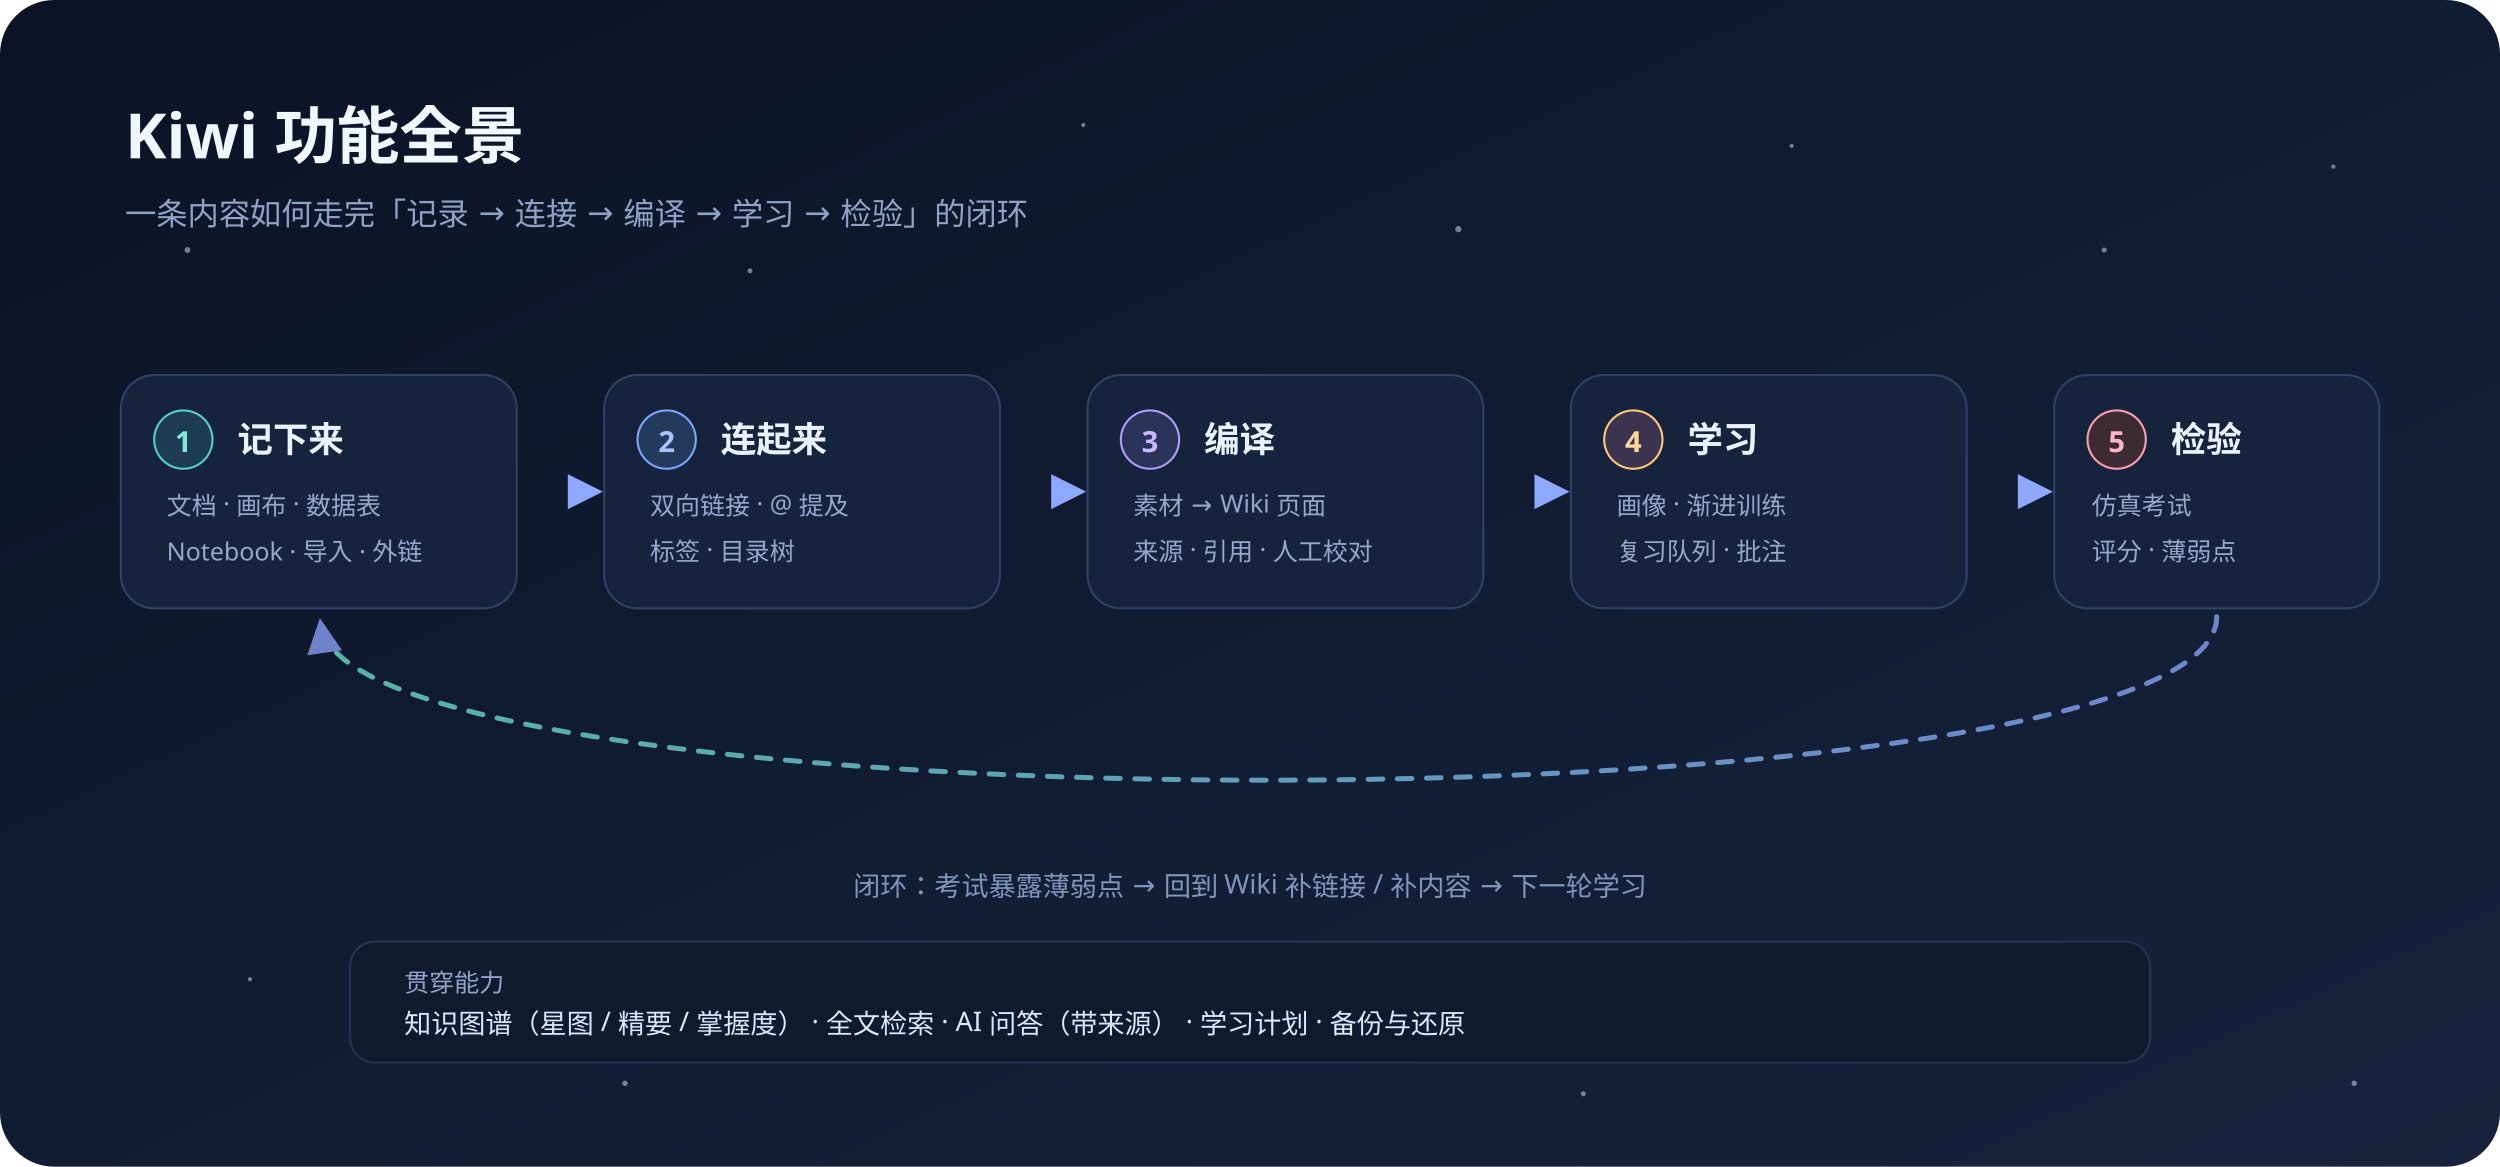
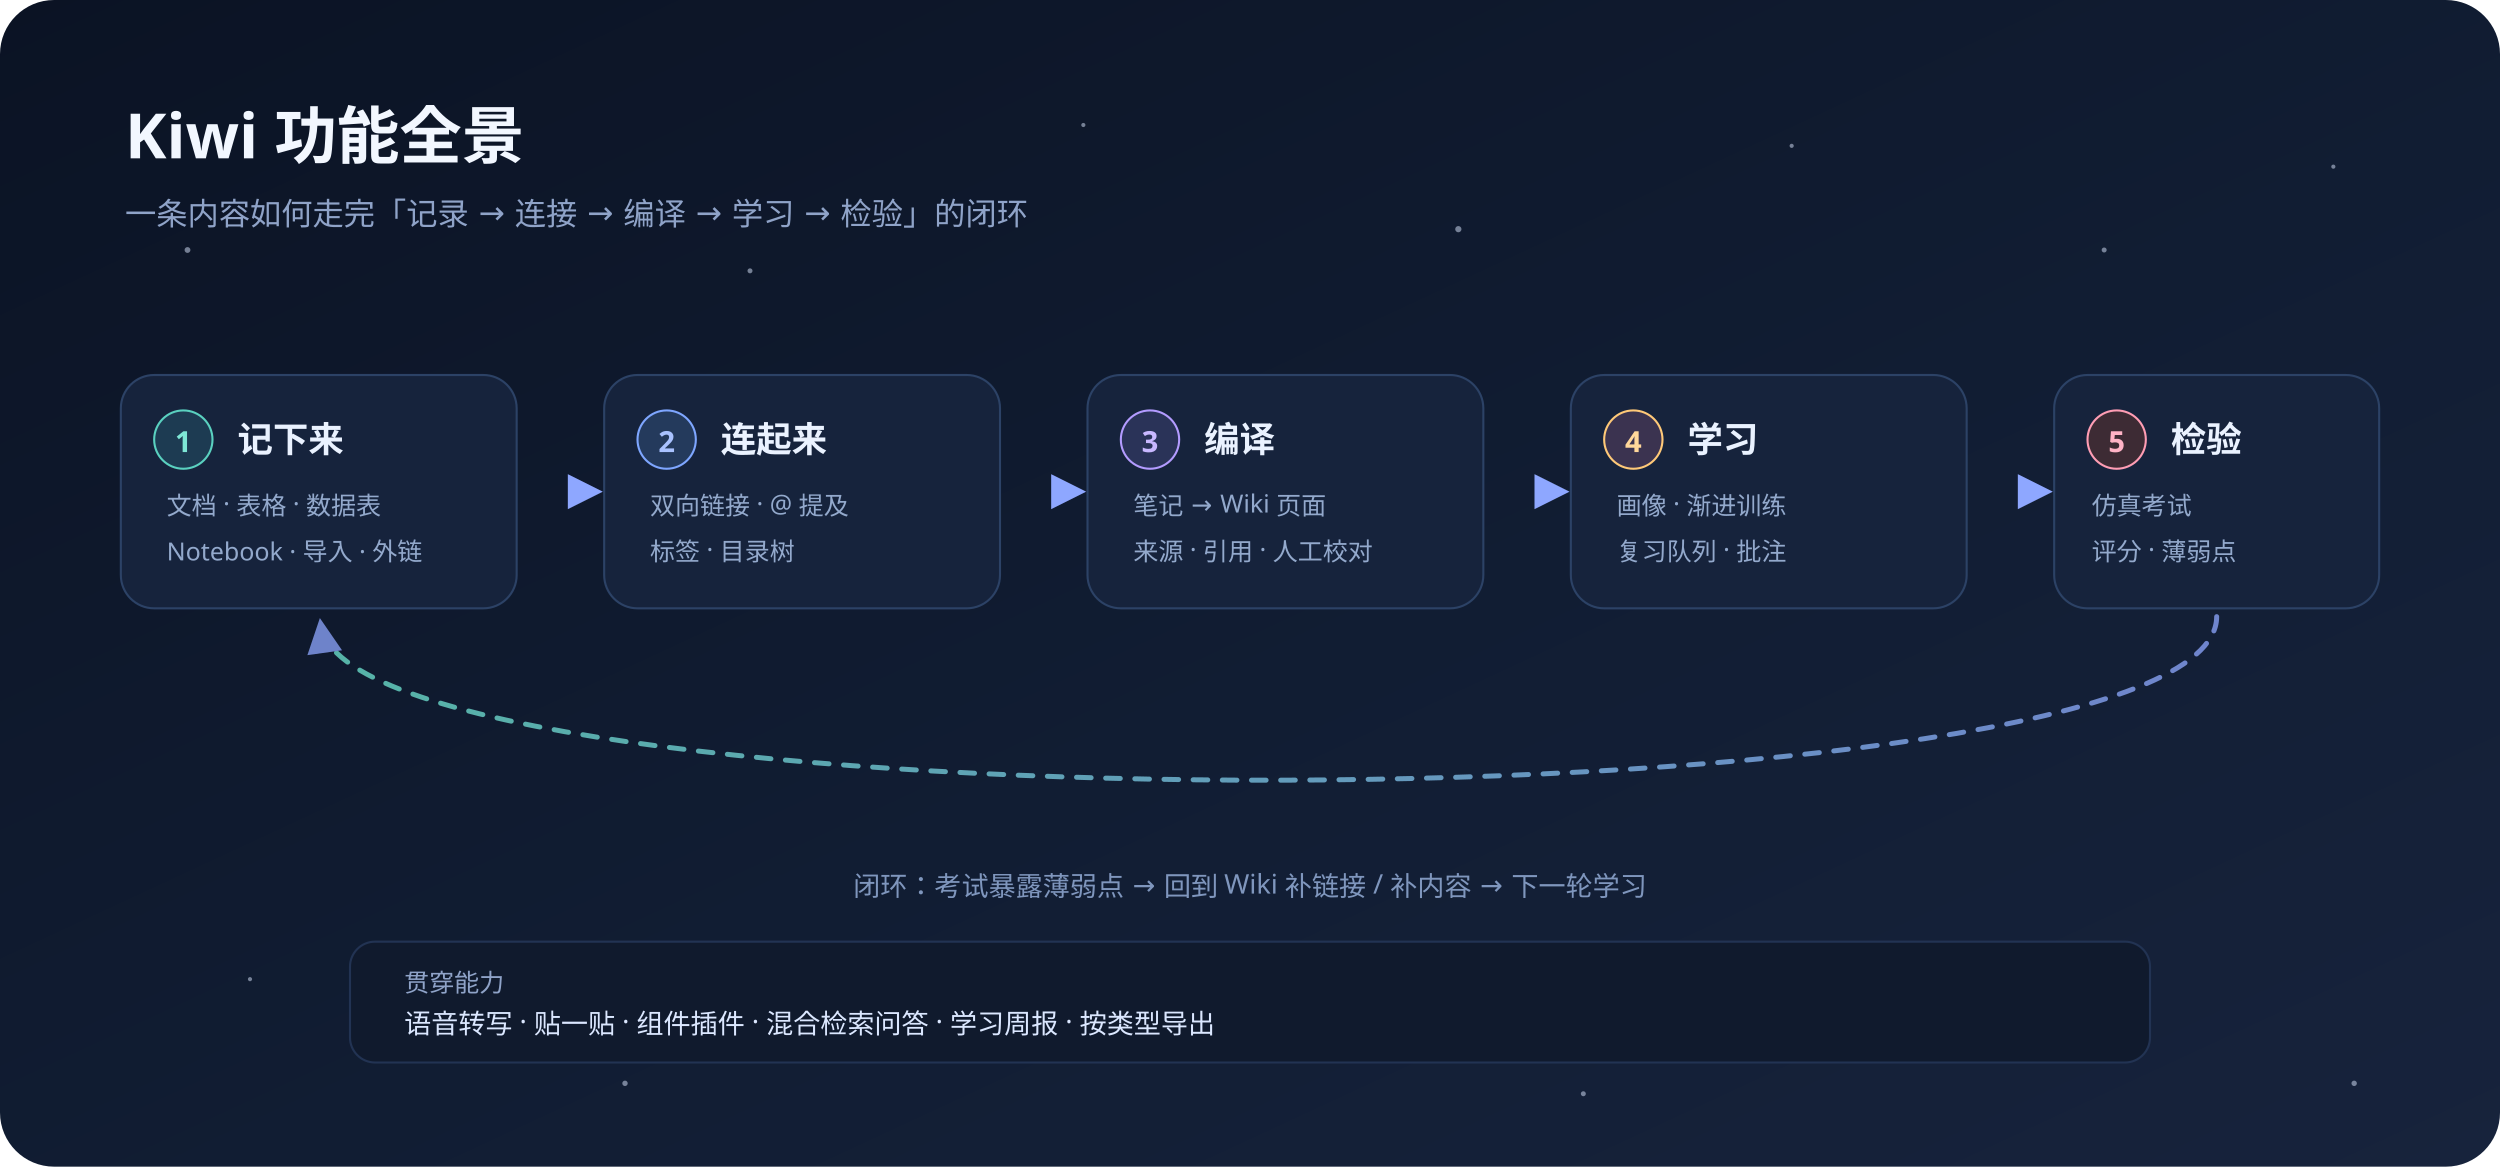
<svg xmlns="http://www.w3.org/2000/svg" width="1200" height="560" viewBox="0 0 1200 560" role="img" aria-label="Kiwi 功能全景">
  <defs>
    <linearGradient id="bg" x1="0" y1="0" x2="1" y2="1">
      <stop offset="0" stop-color="#0b1324" />
      <stop offset="0.55" stop-color="#111d33" />
      <stop offset="1" stop-color="#17233c" />
    </linearGradient>
    <linearGradient id="flow" x1="0" y1="0" x2="1" y2="0">
      <stop offset="0" stop-color="#6ee7d0" />
      <stop offset="1" stop-color="#8ea7ff" />
    </linearGradient>
    <filter id="glow" x="-50%" y="-50%" width="200%" height="200%">
      <feGaussianBlur stdDeviation="6" result="b" />
      <feMerge>
        <feMergeNode in="b" />
        <feMergeNode in="SourceGraphic" />
      </feMerge>
    </filter>
  </defs>
  <rect width="1200" height="560" rx="26" fill="url(#bg)" />
  <g fill="#dce8ff" opacity="0.5">
    <circle cx="90" cy="120" r="1.4" />
    <circle cx="210" cy="70" r="1" />
    <circle cx="360" cy="130" r="1.2" />
    <circle cx="520" cy="60" r="1" />
    <circle cx="700" cy="110" r="1.5" />
    <circle cx="860" cy="70" r="1" />
    <circle cx="1010" cy="120" r="1.2" />
    <circle cx="1120" cy="80" r="1" />
    <circle cx="120" cy="470" r="1" />
    <circle cx="300" cy="520" r="1.3" />
    <circle cx="520" cy="470" r="1" />
    <circle cx="760" cy="525" r="1.2" />
    <circle cx="980" cy="480" r="1" />
    <circle cx="1130" cy="520" r="1.3" />
  </g>
  <text x="60" y="76" fill="#f2f7ff" font-size="30" font-weight="700" font-family="'PingFang SC','Noto Sans SC','Microsoft YaHei',sans-serif">Kiwi 功能全景</text>
  <text x="60" y="108" fill="#8fa3c8" font-size="15" font-family="'PingFang SC','Noto Sans SC','Microsoft YaHei',sans-serif">一条内容如何走完「记录 → 连接 → 编译 → 学习 → 检验」的闭环</text>
  <g font-family="'PingFang SC','Noto Sans SC','Microsoft YaHei',sans-serif">
    <g>
      <rect x="58" y="180" width="190" height="112" rx="16" fill="#16233c" stroke="#2c4266" />
      <circle cx="88" cy="211" r="14" fill="#1d3b52" stroke="#5ad1c0" />
      <text x="88" y="217" fill="#7ee7d6" font-size="14" text-anchor="middle" font-weight="700">1</text>
      <text x="114" y="217" fill="#eaf2ff" font-size="17" font-weight="700">记下来</text>
-       <text x="80" y="247" fill="#93a9cc" font-size="12">文档 · 画布 · 数据表</text>
+       <text x="80" y="247" fill="#93a9cc" font-size="12">文档 · 表格 · 数据表</text>
      <text x="80" y="269" fill="#93a9cc" font-size="12">Notebook · 导入 · 外链</text>
    </g>
    <g>
      <rect x="290" y="180" width="190" height="112" rx="16" fill="#16233c" stroke="#2c4266" />
      <circle cx="320" cy="211" r="14" fill="#243a5c" stroke="#7ea6ff" />
      <text x="320" y="217" fill="#a9c2ff" font-size="14" text-anchor="middle" font-weight="700">2</text>
      <text x="346" y="217" fill="#eaf2ff" font-size="17" font-weight="700">连起来</text>
      <text x="312" y="247" fill="#93a9cc" font-size="12">双向链接 · @ 提及</text>
      <text x="312" y="269" fill="#93a9cc" font-size="12">标签 · 目录树</text>
    </g>
    <g>
      <rect x="522" y="180" width="190" height="112" rx="16" fill="#16233c" stroke="#2c4266" />
      <circle cx="552" cy="211" r="14" fill="#2a3358" stroke="#b39bff" />
      <text x="552" y="217" fill="#c9b8ff" font-size="14" text-anchor="middle" font-weight="700">3</text>
      <text x="578" y="217" fill="#eaf2ff" font-size="17" font-weight="700">编译</text>
-       <text x="544" y="247" fill="#93a9cc" font-size="12">素材 → Wiki 页面</text>
+       <text x="544" y="247" fill="#93a9cc" font-size="12">笔记 → Wiki 页面</text>
      <text x="544" y="269" fill="#93a9cc" font-size="12">来源 · 引用 · 人工校对</text>
    </g>
    <g>
      <rect x="754" y="180" width="190" height="112" rx="16" fill="#16233c" stroke="#2c4266" />
      <circle cx="784" cy="211" r="14" fill="#3b3350" stroke="#ffc978" />
      <text x="784" y="217" fill="#ffd79a" font-size="14" text-anchor="middle" font-weight="700">4</text>
      <text x="810" y="217" fill="#eaf2ff" font-size="17" font-weight="700">学习</text>
      <text x="776" y="247" fill="#93a9cc" font-size="12">画像 · 渐进训练</text>
      <text x="776" y="269" fill="#93a9cc" font-size="12">复习队列 · 批注</text>
    </g>
    <g>
      <rect x="986" y="180" width="156" height="112" rx="16" fill="#16233c" stroke="#2c4266" />
      <circle cx="1016" cy="211" r="14" fill="#3d2b34" stroke="#ff9db4" />
      <text x="1016" y="217" fill="#ffb3c6" font-size="14" text-anchor="middle" font-weight="700">5</text>
      <text x="1042" y="217" fill="#eaf2ff" font-size="17" font-weight="700">检验</text>
      <text x="1004" y="247" fill="#93a9cc" font-size="12">仿真考试</text>
      <text x="1004" y="269" fill="#93a9cc" font-size="12">评分 · 薄弱点</text>
    </g>
  </g>
  <g stroke="url(#flow)" stroke-width="2.4" fill="none" stroke-linecap="round">
    <path d="M250 236 H286" marker-end="url(#arrow)" />
    <path d="M482 236 H518" marker-end="url(#arrow)" />
    <path d="M714 236 H750" marker-end="url(#arrow)" />
    <path d="M946 236 H982" marker-end="url(#arrow)" />
    <path d="M1064 296 C1064 400 168 400 154 300" stroke-dasharray="7 7" opacity="0.75" marker-end="url(#arrow)" />
  </g>
  <defs>
    <marker id="arrow" viewBox="0 0 10 10" refX="8" refY="5" markerWidth="7" markerHeight="7" orient="auto-start-reverse">
      <path d="M 0 0 L 10 5 L 0 10 z" fill="#8ea7ff" />
    </marker>
  </defs>
  <g font-family="'PingFang SC','Noto Sans SC','Microsoft YaHei',sans-serif">
    <text x="600" y="430" fill="#7f96bd" font-size="13" text-anchor="middle">闭环：考试暴露薄弱点 → 回到 Wiki 补链接 / 补内容 → 下一轮学习</text>
    <g transform="translate(168 452)">
      <rect width="864" height="58" rx="12" fill="#101a2d" stroke="#223353" />
      <text x="26" y="24" fill="#8fa3c8" font-size="12">贯穿能力</text>
-       <text x="26" y="44" fill="#dbe7ff" font-size="13">知识图谱（星图 / 精要 / 掌握度） · 全文检索 · AI 问答（带来源） · 学习计划 · 备份与还原</text>
+       <text x="26" y="44" fill="#dbe7ff" font-size="13">语音转写 · 贴一贴 · 组件插件 · 混合检索问答 · 学习周报 · 按类型导出</text>
    </g>
  </g>
</svg>
